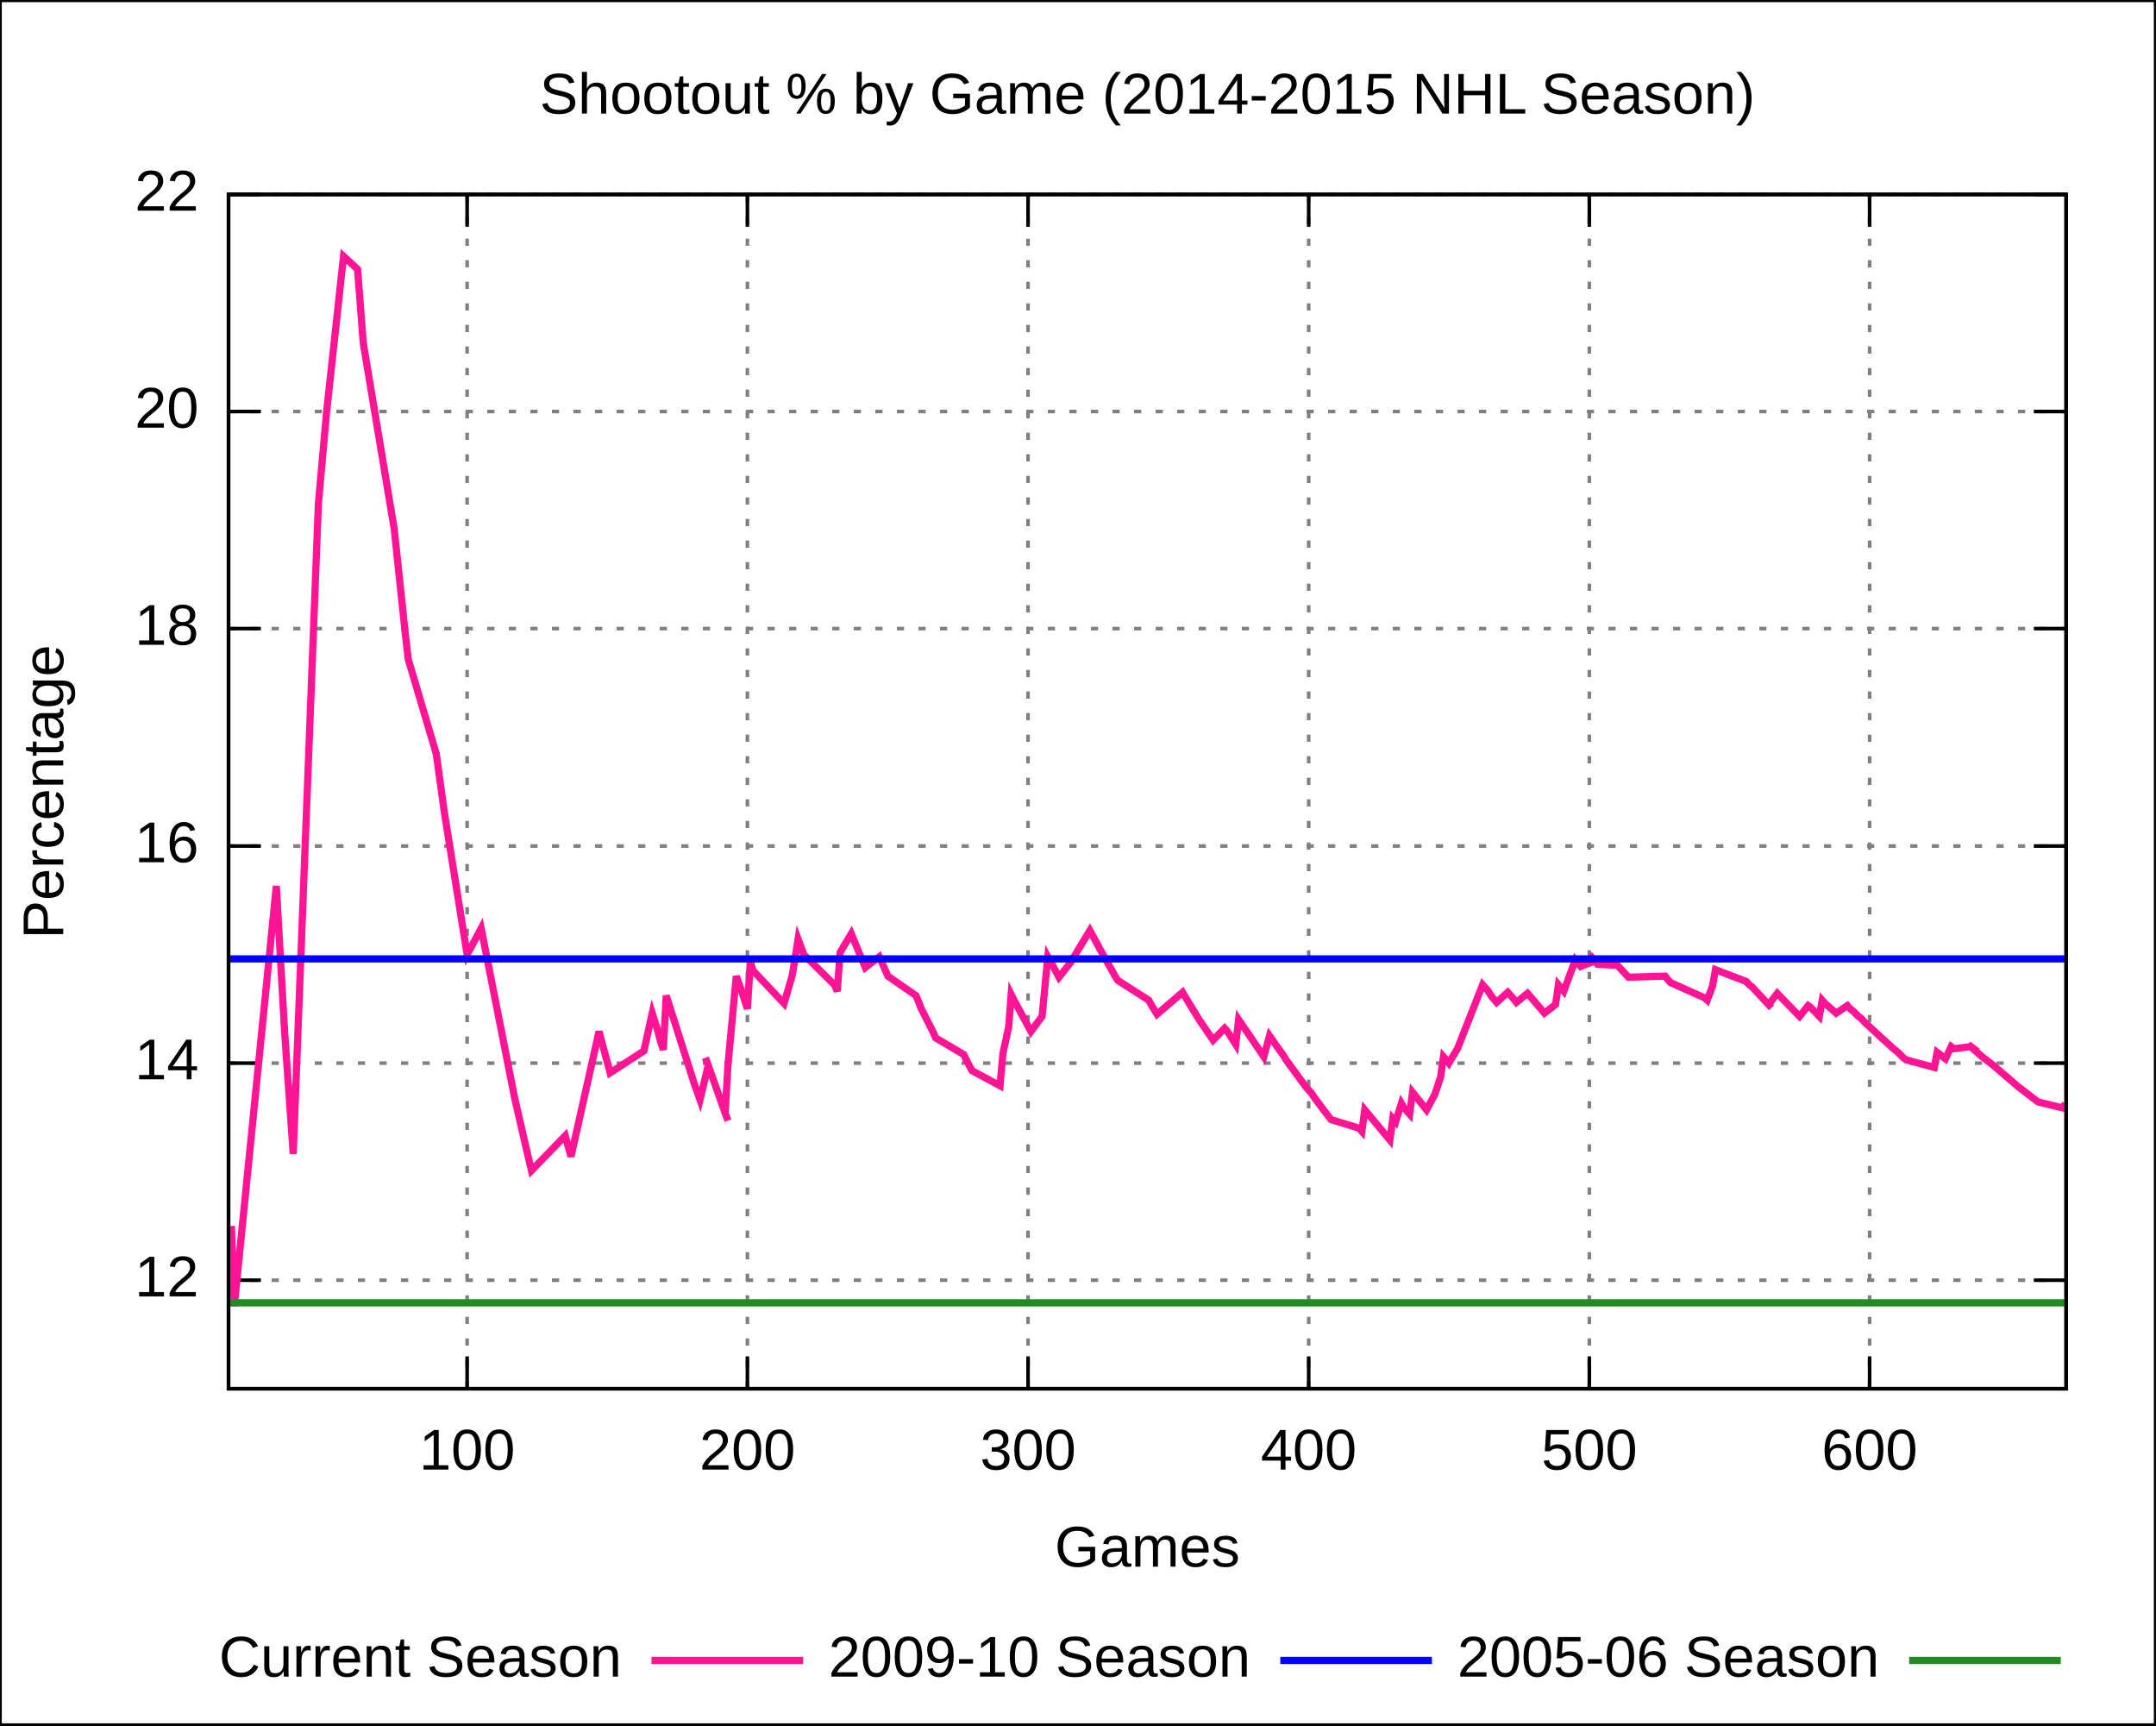
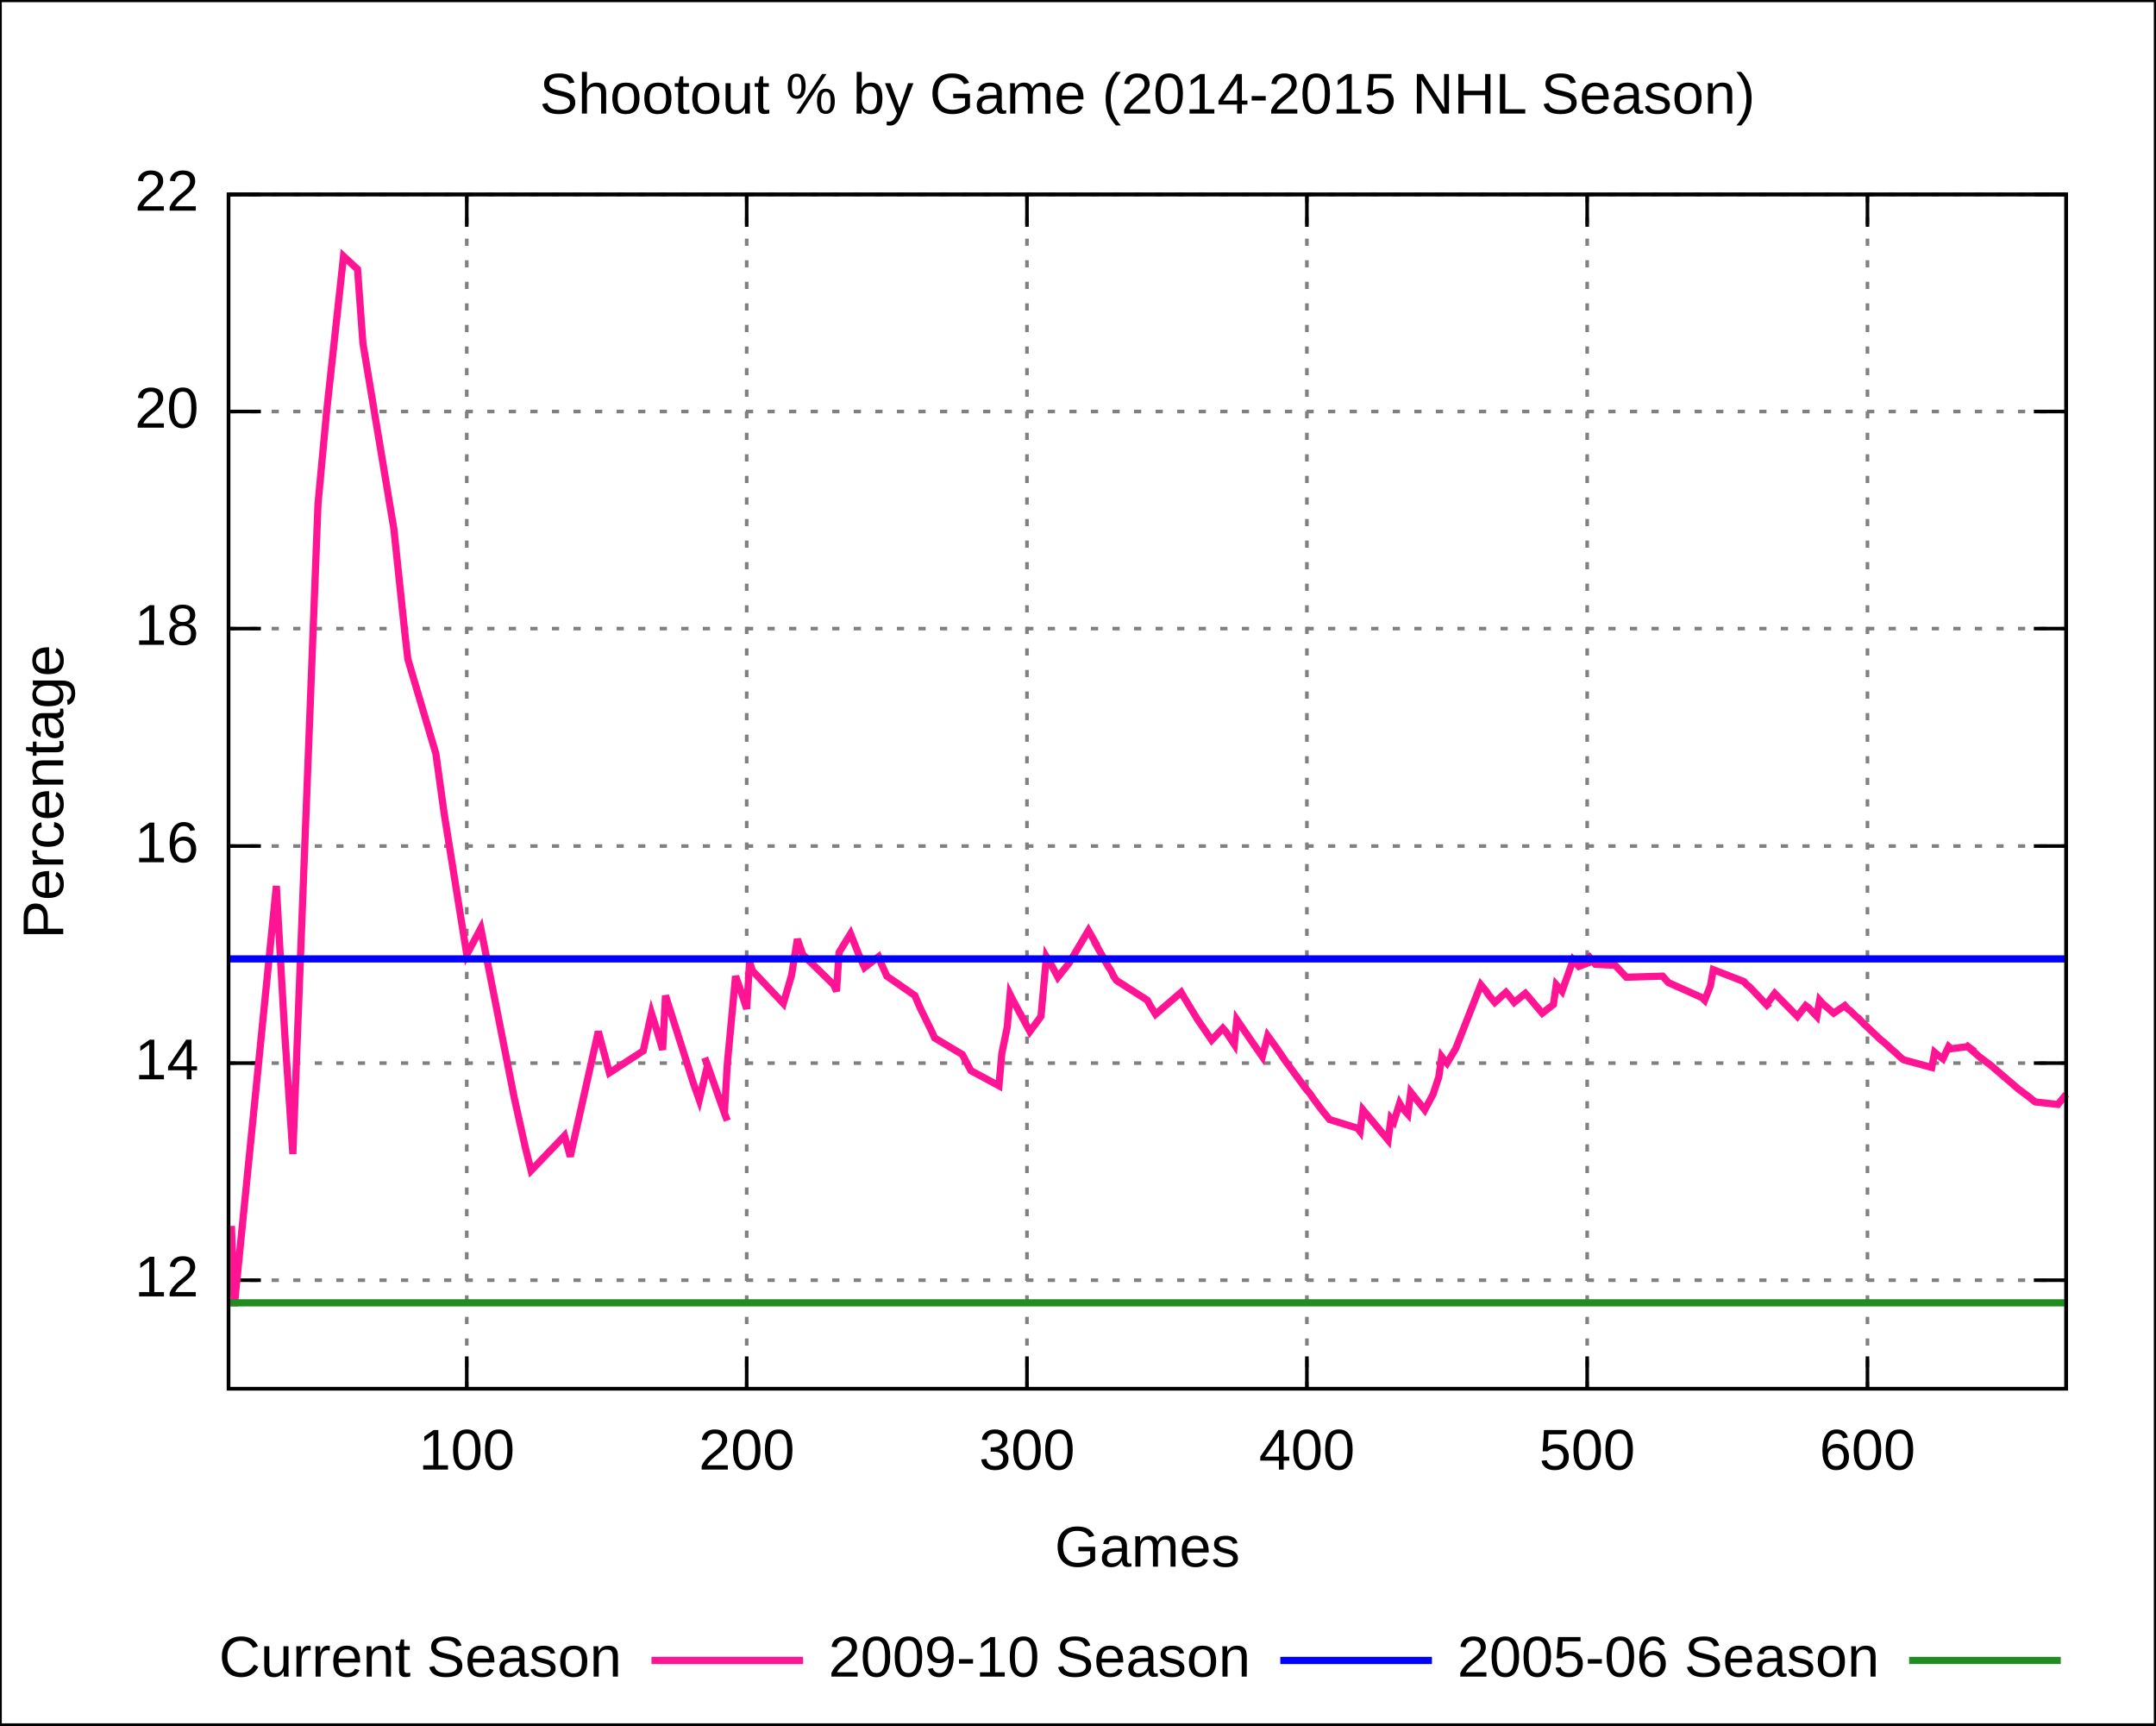
<svg xmlns="http://www.w3.org/2000/svg" xmlns:xlink="http://www.w3.org/1999/xlink" width="600" height="480" viewBox="0 0 600 480">
  <g id="gnuplot_canvas">
    <rect x="0" y="0" width="600" height="480" fill="none" />
    <defs>
      <circle id="gpDot" r="0.5" stroke-width="0.5" />
      <path id="gpPt0" stroke-width="0.222" stroke="currentColor" d="M-1,0 h2 M0,-1 v2" />
      <path id="gpPt1" stroke-width="0.222" stroke="currentColor" d="M-1,-1 L1,1 M1,-1 L-1,1" />
      <path id="gpPt2" stroke-width="0.222" stroke="currentColor" d="M-1,0 L1,0 M0,-1 L0,1 M-1,-1 L1,1 M-1,1 L1,-1" />
      <rect id="gpPt3" stroke-width="0.222" stroke="currentColor" x="-1" y="-1" width="2" height="2" />
      <rect id="gpPt4" stroke-width="0.222" stroke="currentColor" fill="currentColor" x="-1" y="-1" width="2" height="2" />
      <circle id="gpPt5" stroke-width="0.222" stroke="currentColor" cx="0" cy="0" r="1" />
      <use xlink:href="#gpPt5" id="gpPt6" fill="currentColor" stroke="none" />
      <path id="gpPt7" stroke-width="0.222" stroke="currentColor" d="M0,-1.33 L-1.33,0.67 L1.33,0.67 z" />
      <use xlink:href="#gpPt7" id="gpPt8" fill="currentColor" stroke="none" />
      <use xlink:href="#gpPt7" id="gpPt9" stroke="currentColor" transform="rotate(180)" />
      <use xlink:href="#gpPt9" id="gpPt10" fill="currentColor" stroke="none" />
      <use xlink:href="#gpPt3" id="gpPt11" stroke="currentColor" transform="rotate(45)" />
      <use xlink:href="#gpPt11" id="gpPt12" fill="currentColor" stroke="none" />
    </defs>
    <g style="fill:none; color:white; stroke:currentColor; stroke-width:1.00; stroke-linecap:butt; stroke-linejoin:miter">
</g>
    <g style="fill:none; color:black; stroke:currentColor; stroke-width:1.00; stroke-linecap:butt; stroke-linejoin:miter">
      <g style="stroke:none; shape-rendering:crispEdges">
        <polygon fill="rgb(255, 255, 255)" points="0.0,480.0 599.9,480.0 599.9,0.1 0.0,0.1 " />
      </g>
      <path stroke="black" d="M0.0,480.0 L0.0,0.1 L599.9,0.1 L599.9,480.0 L0.0,480.0  " />
    </g>
    <g style="fill:none; color:gray; stroke:currentColor; stroke-width:1.00; stroke-linecap:butt; stroke-linejoin:miter">
      <path stroke="gray" stroke-dasharray=" 2,4" class="gridline" d="M63.6,356.2 L575.0,356.2  " />
    </g>
    <g style="fill:none; color:black; stroke:currentColor; stroke-width:1.00; stroke-linecap:butt; stroke-linejoin:miter">
      <path stroke="black" d="M63.6,356.2 L72.6,356.2 M575.0,356.2 L566.0,356.2  " />
      <g transform="translate(55.3,360.7)" style="stroke:none; fill:black; font-family:Arial; font-size:12.00pt; text-anchor:end">
        <text> 12</text>
      </g>
    </g>
    <g style="fill:none; color:gray; stroke:currentColor; stroke-width:1.00; stroke-linecap:butt; stroke-linejoin:miter">
      <path stroke="gray" stroke-dasharray=" 2,4" class="gridline" d="M63.6,295.8 L575.0,295.8  " />
    </g>
    <g style="fill:none; color:black; stroke:currentColor; stroke-width:1.00; stroke-linecap:butt; stroke-linejoin:miter">
      <path stroke="black" d="M63.6,295.8 L72.6,295.8 M575.0,295.8 L566.0,295.8  " />
      <g transform="translate(55.3,300.3)" style="stroke:none; fill:black; font-family:Arial; font-size:12.00pt; text-anchor:end">
        <text> 14</text>
      </g>
    </g>
    <g style="fill:none; color:gray; stroke:currentColor; stroke-width:1.00; stroke-linecap:butt; stroke-linejoin:miter">
      <path stroke="gray" stroke-dasharray=" 2,4" class="gridline" d="M63.6,235.4 L575.0,235.4  " />
    </g>
    <g style="fill:none; color:black; stroke:currentColor; stroke-width:1.00; stroke-linecap:butt; stroke-linejoin:miter">
      <path stroke="black" d="M63.6,235.4 L72.6,235.4 M575.0,235.4 L566.0,235.4  " />
      <g transform="translate(55.3,239.9)" style="stroke:none; fill:black; font-family:Arial; font-size:12.00pt; text-anchor:end">
        <text> 16</text>
      </g>
    </g>
    <g style="fill:none; color:gray; stroke:currentColor; stroke-width:1.00; stroke-linecap:butt; stroke-linejoin:miter">
      <path stroke="gray" stroke-dasharray=" 2,4" class="gridline" d="M63.6,174.9 L575.0,174.9  " />
    </g>
    <g style="fill:none; color:black; stroke:currentColor; stroke-width:1.00; stroke-linecap:butt; stroke-linejoin:miter">
      <path stroke="black" d="M63.6,174.9 L72.6,174.9 M575.0,174.9 L566.0,174.9  " />
      <g transform="translate(55.3,179.4)" style="stroke:none; fill:black; font-family:Arial; font-size:12.00pt; text-anchor:end">
        <text> 18</text>
      </g>
    </g>
    <g style="fill:none; color:gray; stroke:currentColor; stroke-width:1.00; stroke-linecap:butt; stroke-linejoin:miter">
      <path stroke="gray" stroke-dasharray=" 2,4" class="gridline" d="M63.6,114.5 L575.0,114.5  " />
    </g>
    <g style="fill:none; color:black; stroke:currentColor; stroke-width:1.00; stroke-linecap:butt; stroke-linejoin:miter">
      <path stroke="black" d="M63.6,114.5 L72.6,114.5 M575.0,114.5 L566.0,114.5  " />
      <g transform="translate(55.3,119.0)" style="stroke:none; fill:black; font-family:Arial; font-size:12.00pt; text-anchor:end">
        <text> 20</text>
      </g>
    </g>
    <g style="fill:none; color:gray; stroke:currentColor; stroke-width:1.00; stroke-linecap:butt; stroke-linejoin:miter">
      <path stroke="gray" stroke-dasharray=" 2,4" class="gridline" d="M63.6,54.1 L575.0,54.1  " />
    </g>
    <g style="fill:none; color:black; stroke:currentColor; stroke-width:1.00; stroke-linecap:butt; stroke-linejoin:miter">
      <path stroke="black" d="M63.6,54.1 L72.6,54.1 M575.0,54.1 L566.0,54.1  " />
      <g transform="translate(55.3,58.6)" style="stroke:none; fill:black; font-family:Arial; font-size:12.00pt; text-anchor:end">
        <text> 22</text>
      </g>
    </g>
    <g style="fill:none; color:gray; stroke:currentColor; stroke-width:1.00; stroke-linecap:butt; stroke-linejoin:miter">
-       <path stroke="gray" stroke-dasharray=" 2,4" class="gridline" d="M130.0,386.4 L130.0,54.1  " />
+       <path stroke="gray" stroke-dasharray=" 2,4" class="gridline" d="M129.9,386.4 L129.9,54.1  " />
    </g>
    <g style="fill:none; color:black; stroke:currentColor; stroke-width:1.00; stroke-linecap:butt; stroke-linejoin:miter">
-       <path stroke="black" d="M130.0,386.4 L130.0,377.4 M130.0,54.1 L130.0,63.1  " />
-       <g transform="translate(130.0,408.9)" style="stroke:none; fill:black; font-family:Arial; font-size:12.00pt; text-anchor:middle">
+       <path stroke="black" d="M129.9,386.4 L129.9,377.4 M129.9,54.1 L129.9,63.1  " />
+       <g transform="translate(129.9,408.9)" style="stroke:none; fill:black; font-family:Arial; font-size:12.00pt; text-anchor:middle">
        <text> 100</text>
      </g>
    </g>
    <g style="fill:none; color:gray; stroke:currentColor; stroke-width:1.00; stroke-linecap:butt; stroke-linejoin:miter">
-       <path stroke="gray" stroke-dasharray=" 2,4" class="gridline" d="M208.0,386.4 L208.0,54.1  " />
+       <path stroke="gray" stroke-dasharray=" 2,4" class="gridline" d="M207.8,386.4 L207.8,54.1  " />
    </g>
    <g style="fill:none; color:black; stroke:currentColor; stroke-width:1.00; stroke-linecap:butt; stroke-linejoin:miter">
-       <path stroke="black" d="M208.0,386.4 L208.0,377.4 M208.0,54.1 L208.0,63.1  " />
-       <g transform="translate(208.0,408.9)" style="stroke:none; fill:black; font-family:Arial; font-size:12.00pt; text-anchor:middle">
+       <path stroke="black" d="M207.8,386.4 L207.8,377.4 M207.8,54.1 L207.8,63.1  " />
+       <g transform="translate(207.8,408.9)" style="stroke:none; fill:black; font-family:Arial; font-size:12.00pt; text-anchor:middle">
        <text> 200</text>
      </g>
    </g>
    <g style="fill:none; color:gray; stroke:currentColor; stroke-width:1.00; stroke-linecap:butt; stroke-linejoin:miter">
-       <path stroke="gray" stroke-dasharray=" 2,4" class="gridline" d="M286.1,386.4 L286.1,54.1  " />
+       <path stroke="gray" stroke-dasharray=" 2,4" class="gridline" d="M285.8,386.4 L285.8,54.1  " />
    </g>
    <g style="fill:none; color:black; stroke:currentColor; stroke-width:1.00; stroke-linecap:butt; stroke-linejoin:miter">
-       <path stroke="black" d="M286.1,386.4 L286.1,377.4 M286.1,54.1 L286.1,63.1  " />
-       <g transform="translate(286.1,408.9)" style="stroke:none; fill:black; font-family:Arial; font-size:12.00pt; text-anchor:middle">
+       <path stroke="black" d="M285.8,386.4 L285.8,377.4 M285.8,54.1 L285.8,63.1  " />
+       <g transform="translate(285.8,408.9)" style="stroke:none; fill:black; font-family:Arial; font-size:12.00pt; text-anchor:middle">
        <text> 300</text>
      </g>
    </g>
    <g style="fill:none; color:gray; stroke:currentColor; stroke-width:1.00; stroke-linecap:butt; stroke-linejoin:miter">
-       <path stroke="gray" stroke-dasharray=" 2,4" class="gridline" d="M364.2,386.4 L364.2,54.1  " />
+       <path stroke="gray" stroke-dasharray=" 2,4" class="gridline" d="M363.7,386.4 L363.7,54.1  " />
    </g>
    <g style="fill:none; color:black; stroke:currentColor; stroke-width:1.00; stroke-linecap:butt; stroke-linejoin:miter">
-       <path stroke="black" d="M364.2,386.4 L364.2,377.4 M364.2,54.1 L364.2,63.1  " />
-       <g transform="translate(364.2,408.9)" style="stroke:none; fill:black; font-family:Arial; font-size:12.00pt; text-anchor:middle">
+       <path stroke="black" d="M363.7,386.4 L363.7,377.4 M363.7,54.1 L363.7,63.1  " />
+       <g transform="translate(363.7,408.9)" style="stroke:none; fill:black; font-family:Arial; font-size:12.00pt; text-anchor:middle">
        <text> 400</text>
      </g>
    </g>
    <g style="fill:none; color:gray; stroke:currentColor; stroke-width:1.00; stroke-linecap:butt; stroke-linejoin:miter">
-       <path stroke="gray" stroke-dasharray=" 2,4" class="gridline" d="M442.3,386.4 L442.3,54.1  " />
+       <path stroke="gray" stroke-dasharray=" 2,4" class="gridline" d="M441.7,386.4 L441.7,54.1  " />
    </g>
    <g style="fill:none; color:black; stroke:currentColor; stroke-width:1.00; stroke-linecap:butt; stroke-linejoin:miter">
-       <path stroke="black" d="M442.3,386.4 L442.3,377.4 M442.3,54.1 L442.3,63.1  " />
-       <g transform="translate(442.3,408.9)" style="stroke:none; fill:black; font-family:Arial; font-size:12.00pt; text-anchor:middle">
+       <path stroke="black" d="M441.7,386.4 L441.7,377.4 M441.7,54.1 L441.7,63.1  " />
+       <g transform="translate(441.7,408.9)" style="stroke:none; fill:black; font-family:Arial; font-size:12.00pt; text-anchor:middle">
        <text> 500</text>
      </g>
    </g>
    <g style="fill:none; color:gray; stroke:currentColor; stroke-width:1.00; stroke-linecap:butt; stroke-linejoin:miter">
-       <path stroke="gray" stroke-dasharray=" 2,4" class="gridline" d="M520.3,386.4 L520.3,54.1  " />
+       <path stroke="gray" stroke-dasharray=" 2,4" class="gridline" d="M519.7,386.4 L519.7,54.1  " />
    </g>
    <g style="fill:none; color:black; stroke:currentColor; stroke-width:1.00; stroke-linecap:butt; stroke-linejoin:miter">
-       <path stroke="black" d="M520.3,386.4 L520.3,377.4 M520.3,54.1 L520.3,63.1  " />
-       <g transform="translate(520.3,408.9)" style="stroke:none; fill:black; font-family:Arial; font-size:12.00pt; text-anchor:middle">
+       <path stroke="black" d="M519.7,386.4 L519.7,377.4 M519.7,54.1 L519.7,63.1  " />
+       <g transform="translate(519.7,408.9)" style="stroke:none; fill:black; font-family:Arial; font-size:12.00pt; text-anchor:middle">
        <text> 600</text>
      </g>
      <path stroke="black" d="M63.6,54.1 L63.6,386.4 L575.0,386.4 L575.0,54.1 L63.6,54.1 Z  " />
      <g transform="translate(17.6,220.3) rotate(270)" style="stroke:none; fill:black; font-family:Arial; font-size:12.00pt; text-anchor:middle">
        <text>Percentage</text>
      </g>
      <g transform="translate(319.3,435.9)" style="stroke:none; fill:black; font-family:Arial; font-size:12.00pt; text-anchor:middle">
        <text>Games</text>
      </g>
      <g transform="translate(319.3,31.6)" style="stroke:none; fill:black; font-family:Arial; font-size:12.00pt; text-anchor:middle">
        <text>Shootout % by Game (2014-2015 NHL Season)</text>
      </g>
    </g>
    <g id="gnuplot_plot_1">
      <g style="fill:none; color:white; stroke:black; stroke-width:2.00; stroke-linecap:butt; stroke-linejoin:miter">
</g>
      <g style="fill:none; color:red; stroke:currentColor; stroke-width:2.00; stroke-linecap:butt; stroke-linejoin:miter">
        <g transform="translate(173.0,466.5)" style="stroke:none; fill:black; font-family:Arial; font-size:12.00pt; text-anchor:end">
          <text>Current Season</text>
        </g>
-         <path stroke="rgb(255,  20, 147)" d="M181.3,462.0 L223.5,462.0 M64.4,341.1 L65.2,363.4 L76.9,246.5 L79.2,287.0 L81.6,321.1 L88.6,140.2    L90.9,114.5 L95.6,71.3 L99.5,74.9 L101.1,95.5 L109.7,147.1 L112.8,176.4 L113.6,183.4 L121.4,209.7    L123.7,226.3 L130.0,265.6 L133.9,258.3 L143.2,305.4 L146.4,319.3 L147.9,325.7 L157.3,316.0 L158.9,321.8    L166.7,287.0 L169.8,298.5 L179.2,292.4 L181.5,281.9 L183.1,287.0 L183.8,289.7 L184.6,292.1 L185.4,277.0    L193.2,301.5 L194.8,306.0 L197.1,296.4 L196.3,294.3 L197.1,296.4 L201.8,309.7 L202.6,311.8 L201.8,309.7    L202.6,296.1 L204.9,271.6 L206.5,276.1 L208.0,280.7 L208.8,267.7 L209.6,270.1 L218.2,279.2 L220.5,271.3    L222.1,261.3 L223.7,265.6 L232.2,274.0 L233.0,275.8 L233.8,265.0 L236.9,259.8 L239.3,265.6 L240.8,269.2    L244.7,266.2 L245.5,268.0 L246.3,269.8 L247.1,271.6 L254.9,277.0 L255.7,278.9 L256.4,280.7 L259.6,287.0    L260.4,288.8 L268.2,293.4 L268.9,294.9 L270.5,297.9 L278.3,302.1 L279.1,293.1 L280.7,285.8 L281.4,276.7    L282.2,278.3 L286.9,287.0 L290.0,282.8 L291.6,266.2 L293.1,268.9 L294.7,271.9 L297.8,268.0 L303.3,258.9    L305.6,263.1 L304.9,261.9 L308.8,268.9 L309.5,270.1 L310.3,271.6 L311.1,272.8 L319.7,278.3 L320.5,279.8    L322.0,282.2 L329.1,276.1 L329.8,277.3 L333.7,283.7 L337.6,289.4 L340.8,286.1 L341.6,287.0 L343.9,290.6    L344.7,283.7 L348.6,289.4 L351.7,294.0 L353.3,288.2 L355.6,291.5 L357.2,293.7 L357.9,294.9 L363.4,302.4    L364.2,303.3 L365.0,304.2 L365.8,305.4 L368.1,308.5 L370.4,311.5 L378.2,313.9 L379.0,314.8 L379.8,308.8    L385.3,315.4 L386.8,317.2 L387.6,311.2 L388.4,312.1 L390.0,307.0 L390.7,308.2 L392.3,310.0 L393.1,303.9    L397.0,308.8 L399.3,304.5 L400.9,299.7 L401.7,294.0 L402.5,294.9 L403.2,295.8 L405.6,291.8 L412.6,274.0    L414.2,275.8 L414.9,277.0 L416.5,278.9 L419.6,276.1 L420.4,277.0 L421.2,277.9 L422.0,278.9 L425.1,276.4    L425.9,277.3 L429.8,281.9 L432.9,279.5 L433.7,274.0 L435.2,275.8 L438.4,267.1 L439.9,268.9 L443.8,267.4    L443.1,266.5 L442.3,265.6 L443.8,267.4 L444.6,268.3 L450.1,268.6 L453.2,271.9 L463.4,271.6 L464.1,272.5    L464.9,273.4 L474.3,277.6 L475.1,278.3 L476.6,274.3 L477.4,269.8 L486.0,273.1 L486.8,274.0 L487.6,274.6    L493.0,280.4 L492.2,279.5 L494.6,276.4 L500.8,282.8 L503.2,279.8 L504.0,280.4 L506.3,282.8 L507.1,278.3    L507.9,279.2 L511.0,281.9 L514.1,279.8 L514.9,280.7 L515.7,281.3 L517.2,282.8 L518.0,283.4 L518.8,284.3    L524.3,289.4 L525.0,290.0 L526.6,291.5 L528.2,292.8 L529.7,294.3 L530.5,294.9 L538.3,297.0 L539.1,292.8    L539.9,293.4 L540.6,294.0 L541.4,294.6 L543.0,291.2 L543.8,291.8 L548.5,291.2 L547.7,290.6 L551.6,294.0    L554.7,296.4 L561.7,302.4 L562.5,303.0 L565.6,305.4 L566.4,306.0 L567.2,306.6 L575.0,308.5 L573.4,307.3     " />
+         <path stroke="rgb(255,  20, 147)" d="M181.3,462.0 L223.5,462.0 M64.4,341.1 L65.2,363.4 L76.9,246.5 L79.2,287.0 L81.5,321.1 L88.5,140.2    L90.9,114.5 L95.6,71.3 L99.5,74.9 L101.0,95.5 L109.6,147.1 L112.7,176.4 L113.5,183.4 L121.3,209.7    L123.6,226.3 L129.9,265.6 L133.8,258.3 L143.1,305.4 L146.2,319.3 L147.8,325.7 L157.1,316.0 L158.7,321.8    L166.5,287.0 L169.6,298.5 L179.0,292.4 L181.3,281.9 L182.9,287.0 L183.7,289.7 L184.4,292.1 L185.2,277.0    L193.0,301.5 L194.6,306.0 L196.9,296.4 L196.1,294.3 L196.9,296.4 L201.6,309.7 L202.4,311.8 L201.6,309.7    L202.4,296.1 L204.7,271.6 L206.3,276.1 L207.8,280.7 L208.6,267.7 L209.4,270.1 L218.0,279.2 L220.3,271.3    L221.9,261.3 L223.4,265.6 L232.0,274.0 L232.8,275.8 L233.5,265.0 L236.7,259.8 L239.0,265.6 L240.6,269.2    L244.5,266.2 L245.2,268.0 L246.0,269.8 L246.8,271.6 L254.6,277.0 L255.4,278.9 L256.2,280.7 L259.3,287.0    L260.1,288.8 L267.8,293.4 L268.6,294.9 L270.2,297.9 L278.0,302.1 L278.8,293.1 L280.3,285.8 L281.1,276.7    L281.9,278.3 L286.6,287.0 L289.7,282.8 L291.2,266.2 L292.8,268.9 L294.4,271.9 L297.5,268.0 L302.9,258.9    L305.3,263.1 L304.5,261.9 L308.4,268.9 L309.2,270.1 L309.9,271.6 L310.7,272.8 L319.3,278.3 L320.1,279.8    L321.6,282.2 L328.7,276.1 L329.4,277.3 L333.3,283.7 L337.2,289.4 L340.3,286.1 L341.1,287.0 L343.5,290.6    L344.2,283.7 L348.1,289.4 L351.3,294.0 L352.8,288.2 L355.2,291.5 L356.7,293.7 L357.5,294.9 L363.0,302.4    L363.7,303.3 L364.5,304.2 L365.3,305.4 L367.6,308.5 L370.0,311.5 L377.8,313.9 L378.5,314.8 L379.3,308.8    L384.8,315.4 L386.3,317.2 L387.1,311.2 L387.9,312.1 L389.5,307.0 L390.2,308.2 L391.8,310.0 L392.6,303.9    L396.5,308.8 L398.8,304.5 L400.4,299.7 L401.2,294.0 L401.9,294.9 L402.7,295.8 L405.1,291.8 L412.1,274.0    L413.6,275.8 L414.4,277.0 L416.0,278.9 L419.1,276.1 L419.9,277.0 L420.6,277.9 L421.4,278.9 L424.5,276.4    L425.3,277.3 L429.2,281.9 L432.3,279.5 L433.1,274.0 L434.7,275.8 L437.8,267.1 L439.4,268.9 L443.3,267.4    L442.5,266.5 L441.7,265.6 L443.3,267.4 L444.0,268.3 L449.5,268.6 L452.6,271.9 L462.7,271.6 L463.5,272.5    L464.3,273.4 L473.7,277.6 L474.4,278.3 L476.0,274.3 L476.8,269.8 L485.3,273.1 L486.1,274.0 L486.9,274.6    L492.4,280.4 L491.6,279.5 L493.9,276.4 L500.2,282.8 L502.5,279.8 L503.3,280.4 L505.6,282.8 L506.4,278.3    L507.2,279.2 L510.3,281.9 L513.4,279.8 L514.2,280.7 L515.0,281.3 L516.5,282.8 L517.3,283.4 L518.1,284.3    L523.5,289.4 L524.3,290.0 L525.9,291.5 L527.4,292.8 L529.0,294.3 L529.8,294.9 L537.6,297.0 L538.4,292.8    L539.1,293.4 L539.9,294.0 L540.7,294.6 L542.3,291.2 L543.0,291.8 L547.7,291.2 L546.9,290.6 L550.8,294.0    L554.0,296.4 L561.0,302.4 L561.7,303.0 L564.9,305.4 L565.6,306.0 L566.4,306.6 L572.7,307.3 L575.0,304.5     " />
      </g>
    </g>
    <g id="gnuplot_plot_2">
      <g style="fill:none; color:green; stroke:currentColor; stroke-width:2.00; stroke-linecap:butt; stroke-linejoin:miter">
        <g transform="translate(348.0,466.5)" style="stroke:none; fill:black; font-family:Arial; font-size:12.00pt; text-anchor:end">
          <text>2009-10 Season</text>
        </g>
        <path stroke="rgb(  0,   0, 255)" d="M356.3,462.0 L398.5,462.0 M63.6,266.8 L68.8,266.8 L73.9,266.8 L79.1,266.8 L84.3,266.8 L89.4,266.8    L94.6,266.8 L99.8,266.8 L104.9,266.8 L110.1,266.8 L115.3,266.8 L120.4,266.8 L125.6,266.8 L130.8,266.8    L135.9,266.8 L141.1,266.8 L146.3,266.8 L151.4,266.8 L156.6,266.8 L161.7,266.8 L166.9,266.8 L172.1,266.8    L177.2,266.8 L182.4,266.8 L187.6,266.8 L192.7,266.8 L197.9,266.8 L203.1,266.8 L208.2,266.8 L213.4,266.8    L218.6,266.8 L223.7,266.8 L228.9,266.8 L234.1,266.8 L239.2,266.8 L244.4,266.8 L249.6,266.8 L254.7,266.8    L259.9,266.8 L265.1,266.8 L270.2,266.8 L275.4,266.8 L280.6,266.8 L285.7,266.8 L290.9,266.8 L296.1,266.8    L301.2,266.8 L306.4,266.8 L311.6,266.8 L316.7,266.8 L321.9,266.8 L327.0,266.8 L332.2,266.8 L337.4,266.8    L342.5,266.8 L347.7,266.8 L352.9,266.8 L358.0,266.8 L363.2,266.8 L368.4,266.8 L373.5,266.8 L378.7,266.8    L383.9,266.8 L389.0,266.8 L394.2,266.8 L399.4,266.8 L404.5,266.8 L409.7,266.8 L414.9,266.8 L420.0,266.8    L425.2,266.8 L430.4,266.8 L435.5,266.8 L440.7,266.8 L445.9,266.8 L451.0,266.8 L456.2,266.8 L461.4,266.8    L466.5,266.8 L471.7,266.8 L476.9,266.8 L482.0,266.8 L487.2,266.8 L492.3,266.8 L497.5,266.8 L502.7,266.8    L507.8,266.8 L513.0,266.8 L518.2,266.8 L523.3,266.8 L528.5,266.8 L533.7,266.8 L538.8,266.8 L544.0,266.8    L549.2,266.8 L554.3,266.8 L559.5,266.8 L564.7,266.8 L569.8,266.8 L575.0,266.8  " />
      </g>
    </g>
    <g id="gnuplot_plot_3">
      <g style="fill:none; color:blue; stroke:currentColor; stroke-width:2.00; stroke-linecap:butt; stroke-linejoin:miter">
        <g transform="translate(523.0,466.5)" style="stroke:none; fill:black; font-family:Arial; font-size:12.00pt; text-anchor:end">
          <text>2005-06 Season</text>
        </g>
        <path stroke="rgb( 34, 139,  34)" d="M531.3,462.0 L573.5,462.0 M63.6,362.5 L68.8,362.5 L73.9,362.5 L79.1,362.5 L84.3,362.5 L89.4,362.5    L94.6,362.5 L99.8,362.5 L104.9,362.5 L110.1,362.5 L115.3,362.5 L120.4,362.5 L125.6,362.5 L130.8,362.5    L135.9,362.5 L141.1,362.5 L146.3,362.5 L151.4,362.5 L156.6,362.5 L161.7,362.5 L166.9,362.5 L172.1,362.5    L177.2,362.5 L182.4,362.5 L187.6,362.5 L192.7,362.5 L197.9,362.5 L203.1,362.5 L208.2,362.5 L213.4,362.5    L218.6,362.5 L223.7,362.5 L228.9,362.5 L234.1,362.5 L239.2,362.5 L244.4,362.5 L249.6,362.5 L254.7,362.5    L259.9,362.5 L265.1,362.5 L270.2,362.5 L275.4,362.5 L280.6,362.5 L285.7,362.5 L290.9,362.5 L296.1,362.5    L301.2,362.5 L306.4,362.5 L311.6,362.5 L316.7,362.5 L321.9,362.5 L327.0,362.5 L332.2,362.5 L337.4,362.5    L342.5,362.5 L347.7,362.5 L352.9,362.5 L358.0,362.5 L363.2,362.5 L368.4,362.5 L373.5,362.5 L378.7,362.5    L383.9,362.5 L389.0,362.5 L394.2,362.5 L399.4,362.5 L404.5,362.5 L409.7,362.5 L414.9,362.5 L420.0,362.5    L425.2,362.5 L430.4,362.5 L435.5,362.5 L440.7,362.5 L445.9,362.5 L451.0,362.5 L456.2,362.5 L461.4,362.5    L466.5,362.5 L471.7,362.5 L476.9,362.5 L482.0,362.5 L487.2,362.5 L492.3,362.5 L497.5,362.5 L502.7,362.5    L507.8,362.5 L513.0,362.5 L518.2,362.5 L523.3,362.5 L528.5,362.5 L533.7,362.5 L538.8,362.5 L544.0,362.5    L549.2,362.5 L554.3,362.5 L559.5,362.5 L564.7,362.5 L569.8,362.5 L575.0,362.5  " />
      </g>
    </g>
    <g style="fill:none; color:white; stroke:rgb( 34, 139,  34); stroke-width:1.00; stroke-linecap:butt; stroke-linejoin:miter">
</g>
    <g style="fill:none; color:black; stroke:currentColor; stroke-width:1.00; stroke-linecap:butt; stroke-linejoin:miter">
      <path stroke="black" d="M63.6,54.1 L63.6,386.4 L575.0,386.4 L575.0,54.1 L63.6,54.1 Z  " />
    </g>
  </g>
</svg>
